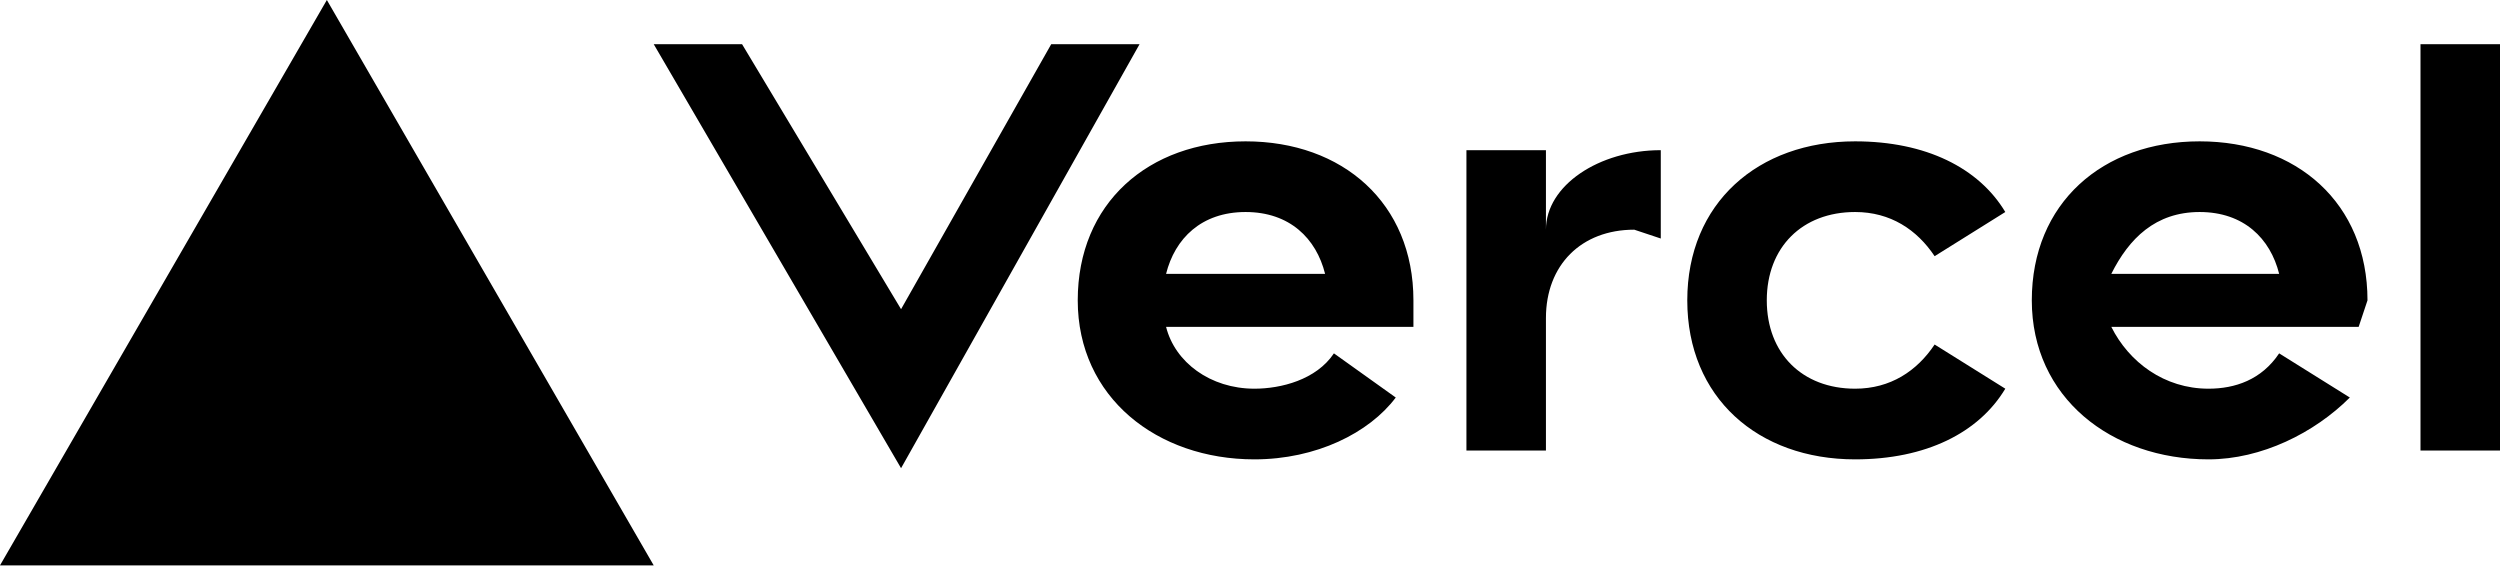
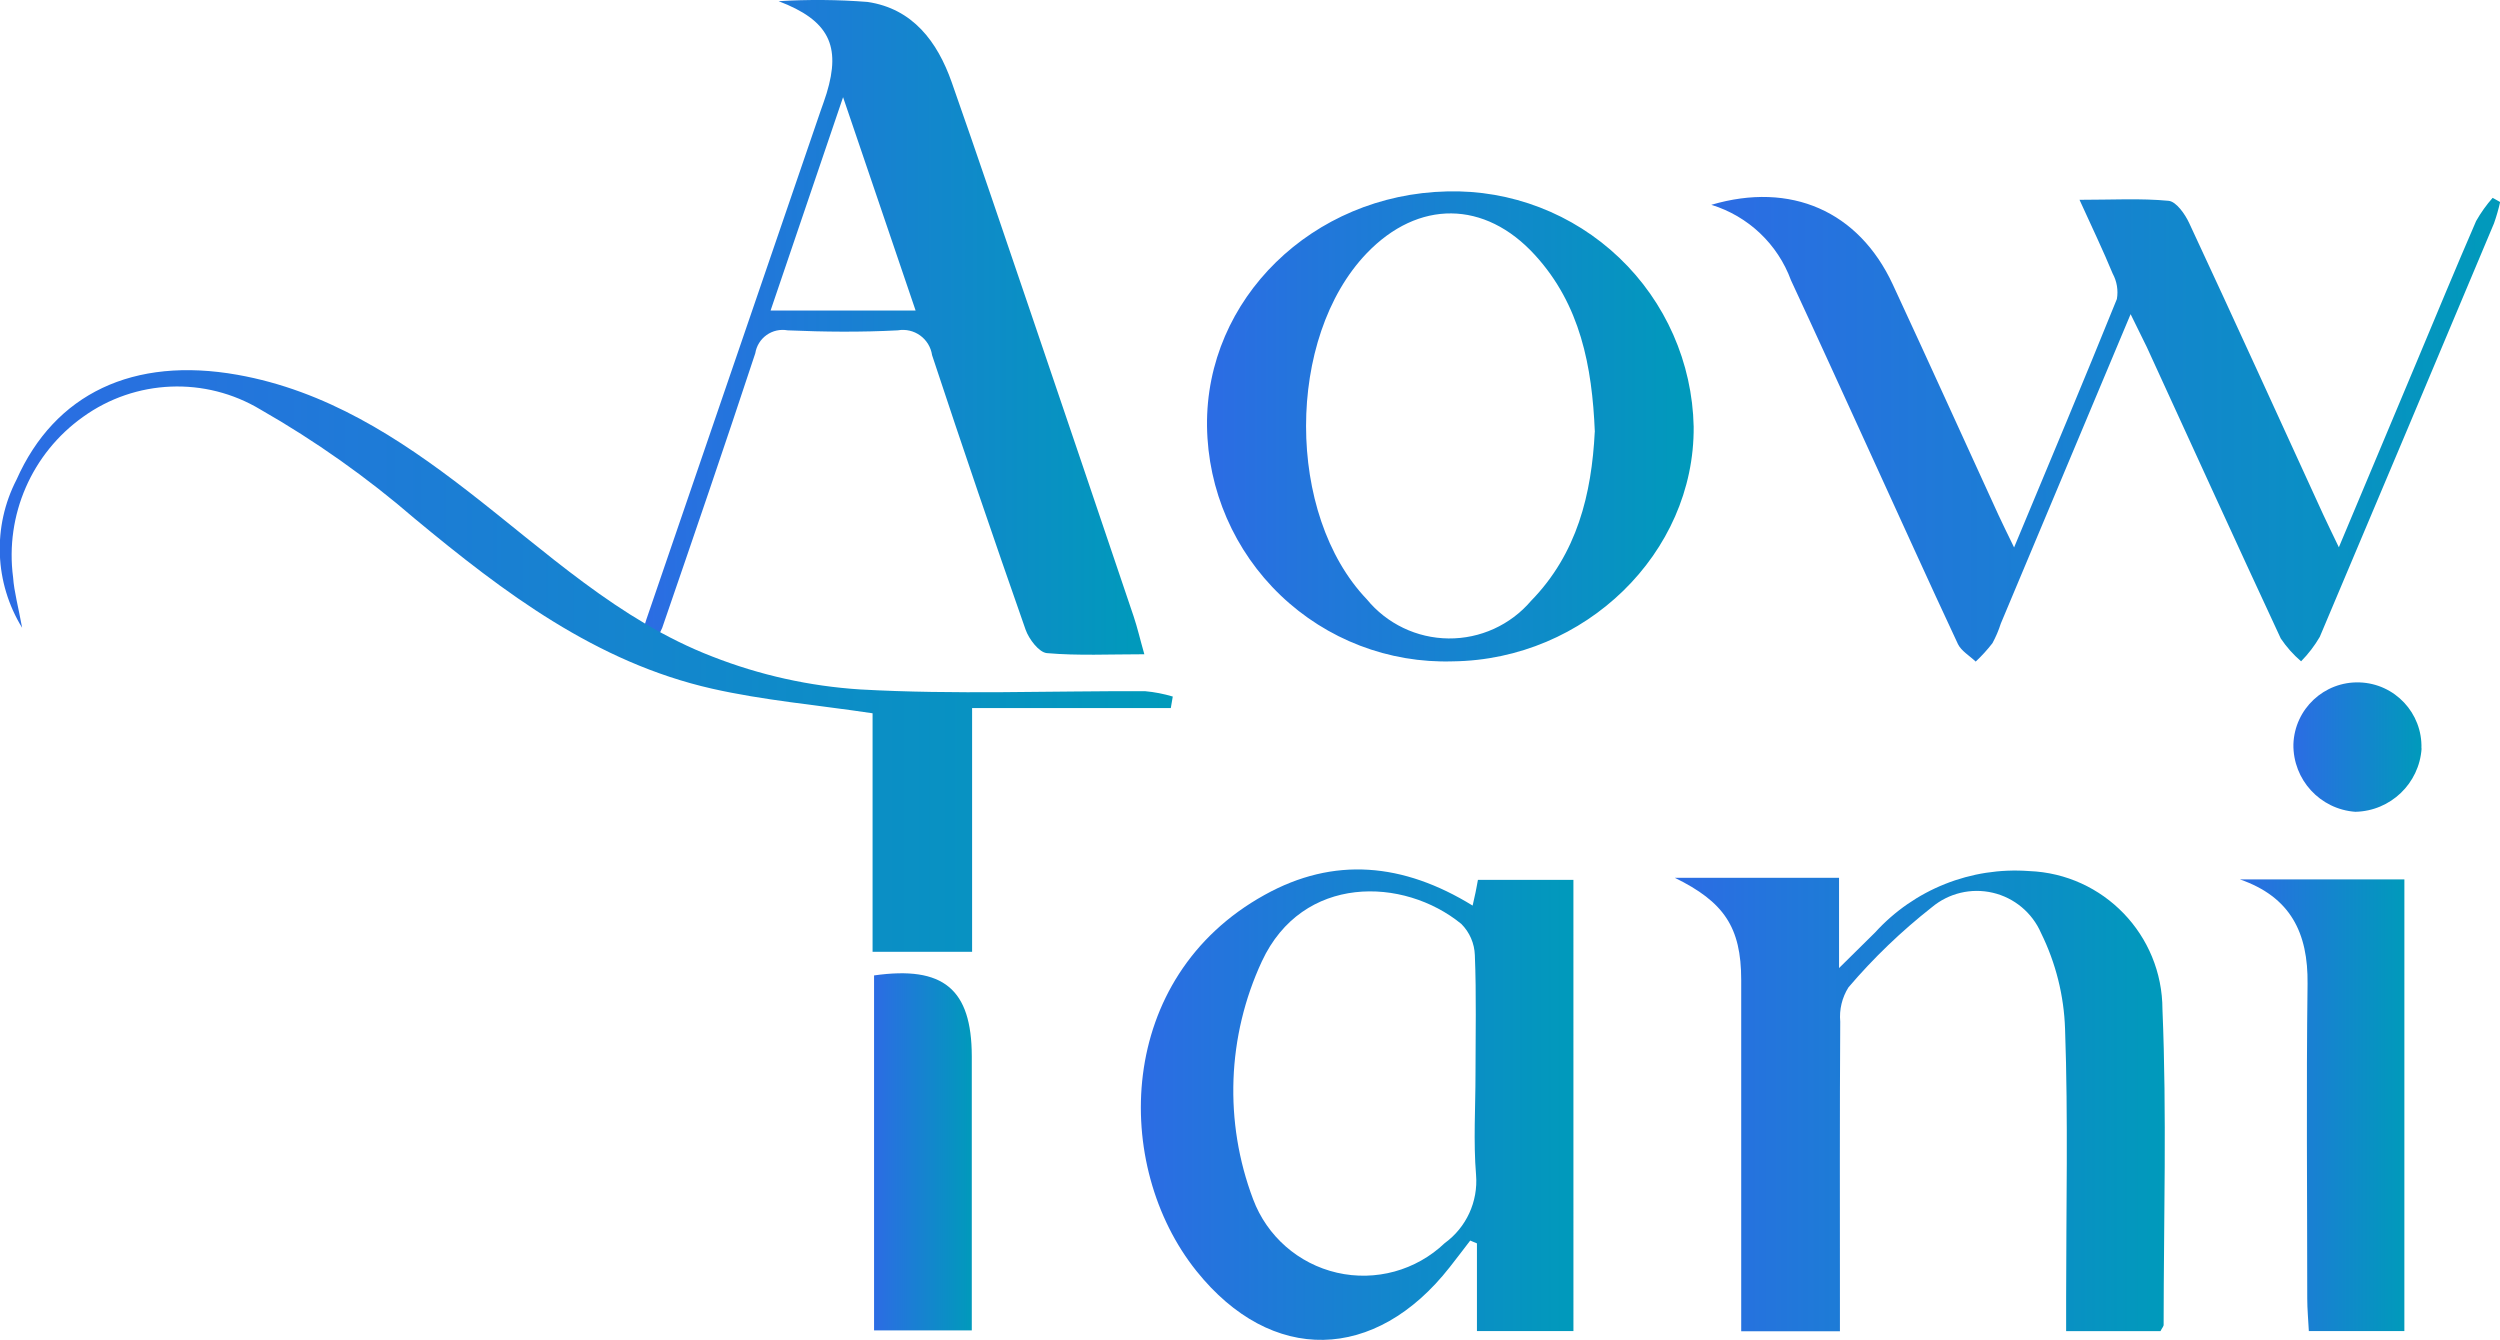
- <svg xmlns="http://www.w3.org/2000/svg" fill="none" viewBox="0 0 283 64">
-   <path fill="black" d="M141 16c-11 0-19 7-19 18s9 18 20 18c7 0 13-3 16-7l-7-5c-2 3-6 4-9 4-5 0-9-3-10-7h28v-3c0-11-8-18-19-18zm-9 15c1-4 4-7 9-7s8 3 9 7h-18zm117-15c-11 0-19 7-19 18s9 18 20 18c6 0 12-3 16-7l-8-5c-2 3-5 4-8 4-5 0-9-3-11-7h28l1-3c0-11-8-18-19-18zm-10 15c2-4 5-7 10-7s8 3 9 7h-19zm-39 3c0 6 4 10 10 10 4 0 7-2 9-5l8 5c-3 5-9 8-17 8-11 0-19-7-19-18s8-18 19-18c8 0 14 3 17 8l-8 5c-2-3-5-5-9-5-6 0-10 4-10 10zm83-29v46h-9V5h9zM37 0l37 64H0L37 0zm92 5-27 48L74 5h10l18 30 17-30h10zm59 12v10l-3-1c-6 0-10 4-10 10v15h-9V17h9v9c0-5 6-9 13-9z" />
+ <svg xmlns="http://www.w3.org/2000/svg" xmlns:xlink="http://www.w3.org/1999/xlink" width="119.414" height="64" viewBox="0 0 119.414 64">
+   <defs>
+     <linearGradient id="linear-gradient" y1="0.5" x2="1" y2="0.5" gradientUnits="objectBoundingBox">
+       <stop offset="0" stop-color="#2c6ce4" />
+       <stop offset="1" stop-color="#009abb" />
+     </linearGradient>
+     <linearGradient id="linear-gradient-2" x1="0" y1="0.5" x2="1" y2="0.5" xlink:href="#linear-gradient" />
+     <linearGradient id="linear-gradient-3" x1="0" y1="0.5" x2="1" y2="0.5" xlink:href="#linear-gradient" />
+     <linearGradient id="linear-gradient-4" x1="0" y1="0.5" x2="0.999" y2="0.5" xlink:href="#linear-gradient" />
+     <linearGradient id="linear-gradient-5" x1="0" y1="0.5" x2="1" y2="0.5" xlink:href="#linear-gradient" />
+     <linearGradient id="linear-gradient-6" x1="0" y1="0.5" x2="1" y2="0.5" xlink:href="#linear-gradient" />
+     <linearGradient id="linear-gradient-7" x1="0" y1="0.5" x2="1" y2="0.5" xlink:href="#linear-gradient" />
+     <linearGradient id="linear-gradient-8" x1="0" y1="0.5" x2="1.002" y2="0.5" xlink:href="#linear-gradient" />
+     <linearGradient id="linear-gradient-9" x1="-0.002" y1="0.507" x2="0.998" y2="0.507" xlink:href="#linear-gradient" />
+   </defs>
+   <g id="Group_1" data-name="Group 1" transform="translate(-13.032 -103.607)">
+     <path id="Path_2" data-name="Path 2" d="M353.862,146.126l-6.2,14.778a5.4,5.4,0,0,1-.4.938,7.442,7.442,0,0,1-.8.879c-.288-.275-.691-.51-.848-.836-1.424-3.04-2.8-6.1-4.2-9.152-1.254-2.742-2.5-5.488-3.773-8.222a5.9,5.9,0,0,0-3.807-3.608c3.8-1.119,7.035.3,8.663,3.794,1.7,3.661,3.366,7.341,5.047,11.01.2.436.415.864.752,1.562,1.715-4.117,3.34-7.98,4.91-11.866a1.871,1.871,0,0,0-.2-1.213c-.459-1.111-.978-2.194-1.585-3.526,1.57,0,2.922-.079,4.255.048.367.036.787.637.986,1.068,2.158,4.63,4.273,9.277,6.4,13.919.2.436.413.864.747,1.562,1.307-3.114,2.512-5.988,3.72-8.862.94-2.242,1.868-4.489,2.836-6.721a6.532,6.532,0,0,1,.79-1.108l.357.2a8.925,8.925,0,0,1-.293,1.019q-4.148,9.881-8.322,19.752a5.89,5.89,0,0,1-.892,1.167,5.406,5.406,0,0,1-.971-1.091c-2.156-4.632-4.27-9.28-6.4-13.922C354.428,147.273,354.206,146.834,353.862,146.126Z" transform="translate(-239.06 -27.513)" fill="url(#linear-gradient)" />
+     <path id="Path_3" data-name="Path 3" d="M247.573,288.646h-4.609v-4.189l-.321-.135c-.326.426-.65.854-.981,1.274-3.544,4.523-8.505,4.67-12.1.176-4.023-5.03-3.87-14.014,3.259-17.96,3.312-1.842,6.625-1.529,9.937.51.061-.28.1-.451.138-.622s.069-.369.115-.606h4.561Zm-4.678-12.266c0-1.9.046-3.794-.031-5.69a2.217,2.217,0,0,0-.645-1.491c-2.757-2.255-7.588-2.38-9.527,1.784a14.669,14.669,0,0,0-.42,11.364,5.625,5.625,0,0,0,9.15,2.1,3.66,3.66,0,0,0,1.5-3.256C242.79,279.591,242.895,277.978,242.895,276.38Z" transform="translate(-159.385 -121.459)" fill="url(#linear-gradient-2)" />
+     <path id="Path_4" data-name="Path 4" d="M350.206,288.781H345.7v-1.567c0-4.288.1-8.579-.051-12.862a11.185,11.185,0,0,0-1.147-4.586,3.345,3.345,0,0,0-5.223-1.226,27.754,27.754,0,0,0-3.977,3.822,2.631,2.631,0,0,0-.392,1.636c-.028,4.385-.015,8.773-.015,13.158v1.631H330.18V272.01c0-2.533-.831-3.733-3.17-4.882h7.843v4.311c.726-.719,1.223-1.21,1.722-1.7a9.042,9.042,0,0,1,7.356-2.933,6.622,6.622,0,0,1,6.37,6.609c.209,5.009.059,10.034.056,15.051C350.367,288.544,350.285,288.625,350.206,288.781Z" transform="translate(-233.978 -121.592)" fill="url(#linear-gradient-3)" />
+     <path id="Path_5" data-name="Path 5" d="M132.49,134.749c.148-.53.27-1.065.448-1.585q4.151-12.138,8.316-24.274c.094-.275.2-.548.283-.826.693-2.27.11-3.488-2.293-4.4a30.309,30.309,0,0,1,4.25.036c2.158.321,3.33,1.893,4.013,3.822,1.274,3.621,2.5,7.262,3.738,10.895q2.487,7.315,4.958,14.635c.183.543.308,1.1.51,1.806-1.656,0-3.165.076-4.653-.054-.377-.033-.859-.668-1.019-1.121q-2.293-6.535-4.467-13.112a1.407,1.407,0,0,0-1.636-1.185c-1.75.092-3.511.076-5.264,0a1.323,1.323,0,0,0-1.544,1.093c-1.447,4.385-2.943,8.752-4.446,13.117a9.057,9.057,0,0,1-.724,1.335Zm9.833-26.5-3.463,10.192h6.928Z" transform="translate(-89.021)" fill="url(#linear-gradient-4)" />
+     <path id="Path_6" data-name="Path 6" d="M239.3,150.693c-.071-6.077,5.037-11.066,11.466-11.211a11.481,11.481,0,0,1,11.779,11.236c.051,6.036-5.185,11.137-11.509,11.211A11.386,11.386,0,0,1,239.3,150.693Zm18.524.27c-.13-3.137-.693-6.069-2.854-8.436-2.4-2.635-5.583-2.652-8.041-.092-3.865,4.028-3.863,12.485,0,16.526a5.114,5.114,0,0,0,7.848.079C256.983,156.78,257.671,153.936,257.821,150.963Z" transform="translate(-168.614 -26.732)" fill="url(#linear-gradient-5)" />
+     <path id="Path_7" data-name="Path 7" d="M14.089,185.3a7.2,7.2,0,0,1-.268-7.076c1.829-4.117,5.585-5.891,10.551-5.009,4.222.752,7.7,3,10.989,5.544,3.738,2.889,7.226,6.191,11.7,7.916a23.441,23.441,0,0,0,7.063,1.57c4.525.255,9.073.064,13.611.084a6.69,6.69,0,0,1,1.315.255c-.033.183-.064.367-.094.55H59.465v11.642H54.711V189.383c-2.683-.4-5.213-.619-7.667-1.175-5.539-1.256-9.937-4.586-14.2-8.12a46.75,46.75,0,0,0-7.366-5.211,7.711,7.711,0,0,0-8.477.347,8.11,8.11,0,0,0-3.343,7.672C13.707,183.584,13.9,184.259,14.089,185.3Z" transform="translate(0 -51.706)" fill="url(#linear-gradient-6)" />
+     <path id="Path_8" data-name="Path 8" d="M440.788,290.036h-4.563c-.025-.522-.076-1.04-.076-1.554,0-5.009-.048-10.021.015-15.033.031-2.426-.81-4.151-3.233-4.989h7.858Z" transform="translate(-312.91 -122.849)" fill="url(#linear-gradient-7)" />
+     <path id="Path_9" data-name="Path 9" d="M176.89,286.168c3.312-.471,4.66.65,4.668,3.855v13.1H176.89Z" transform="translate(-122.108 -135.969)" fill="url(#linear-gradient-8)" />
+     <path id="Path_10" data-name="Path 10" d="M449.092,234.676a3.24,3.24,0,0,1-3.165,3.027,3.185,3.185,0,0,1-2.958-3.223,3.059,3.059,0,1,1,6.115.2Z" transform="translate(-320.391 -95.32)" fill="url(#linear-gradient-9)" />
+   </g>
</svg>
